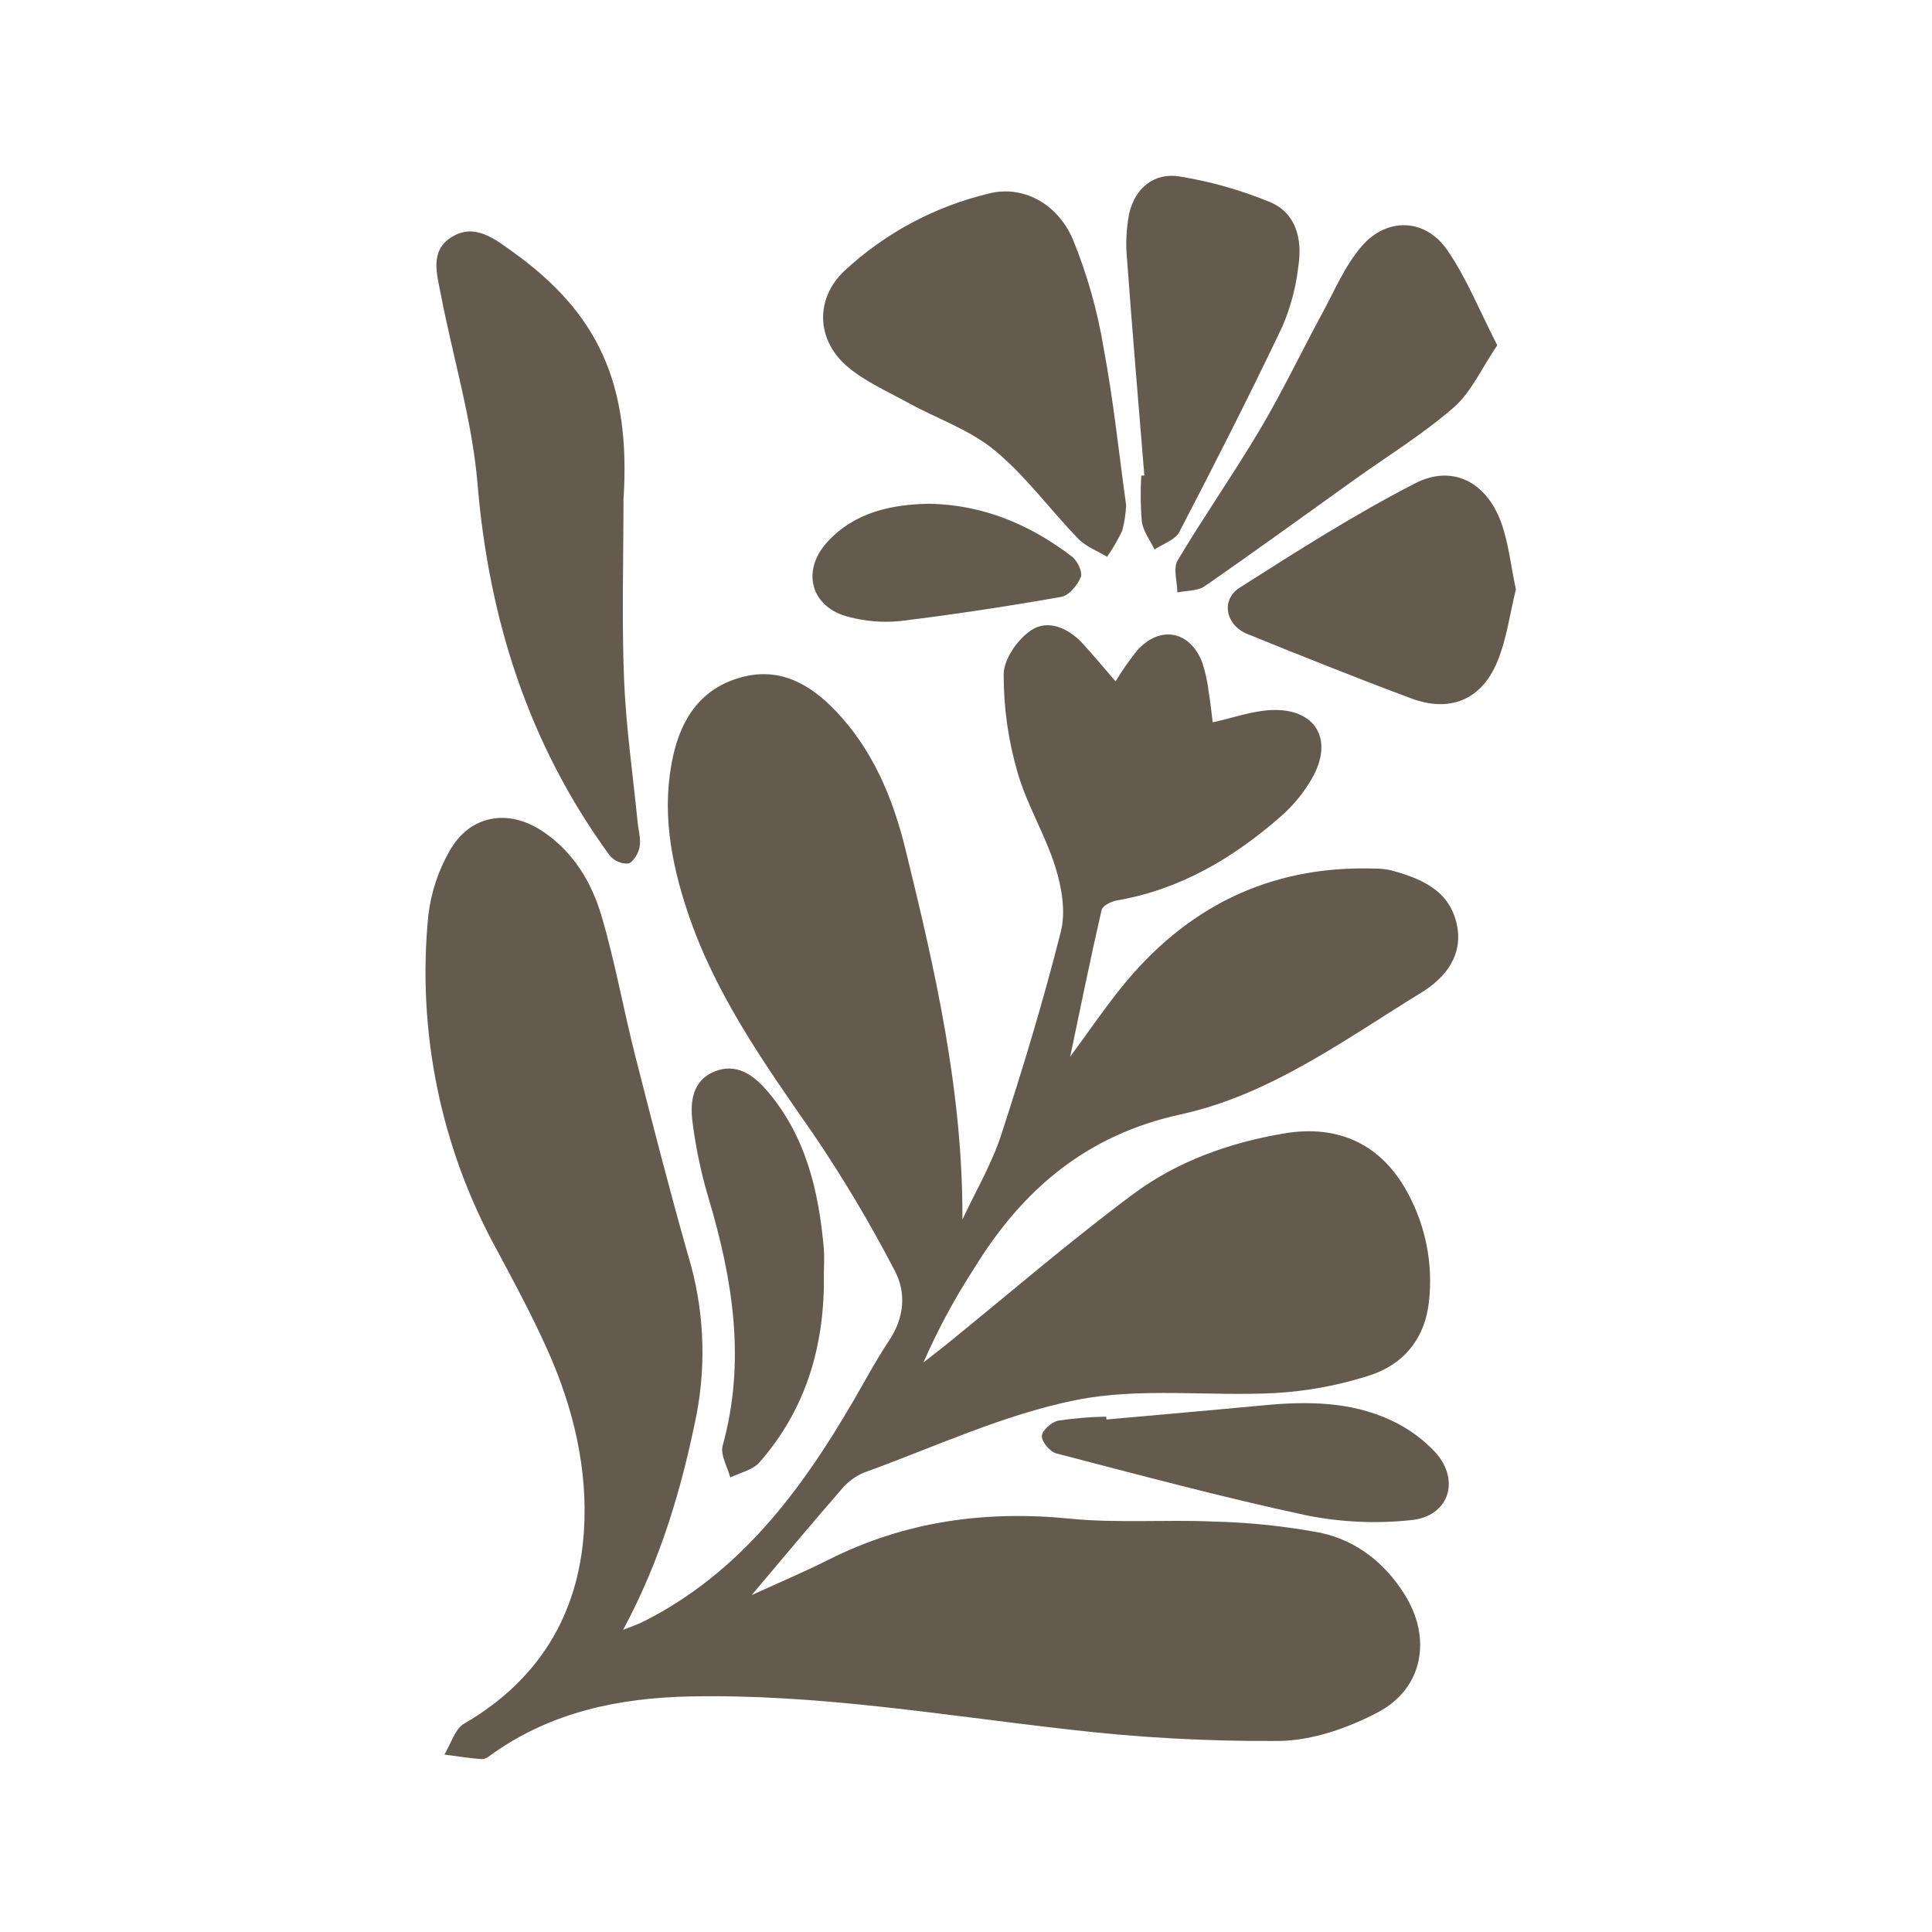
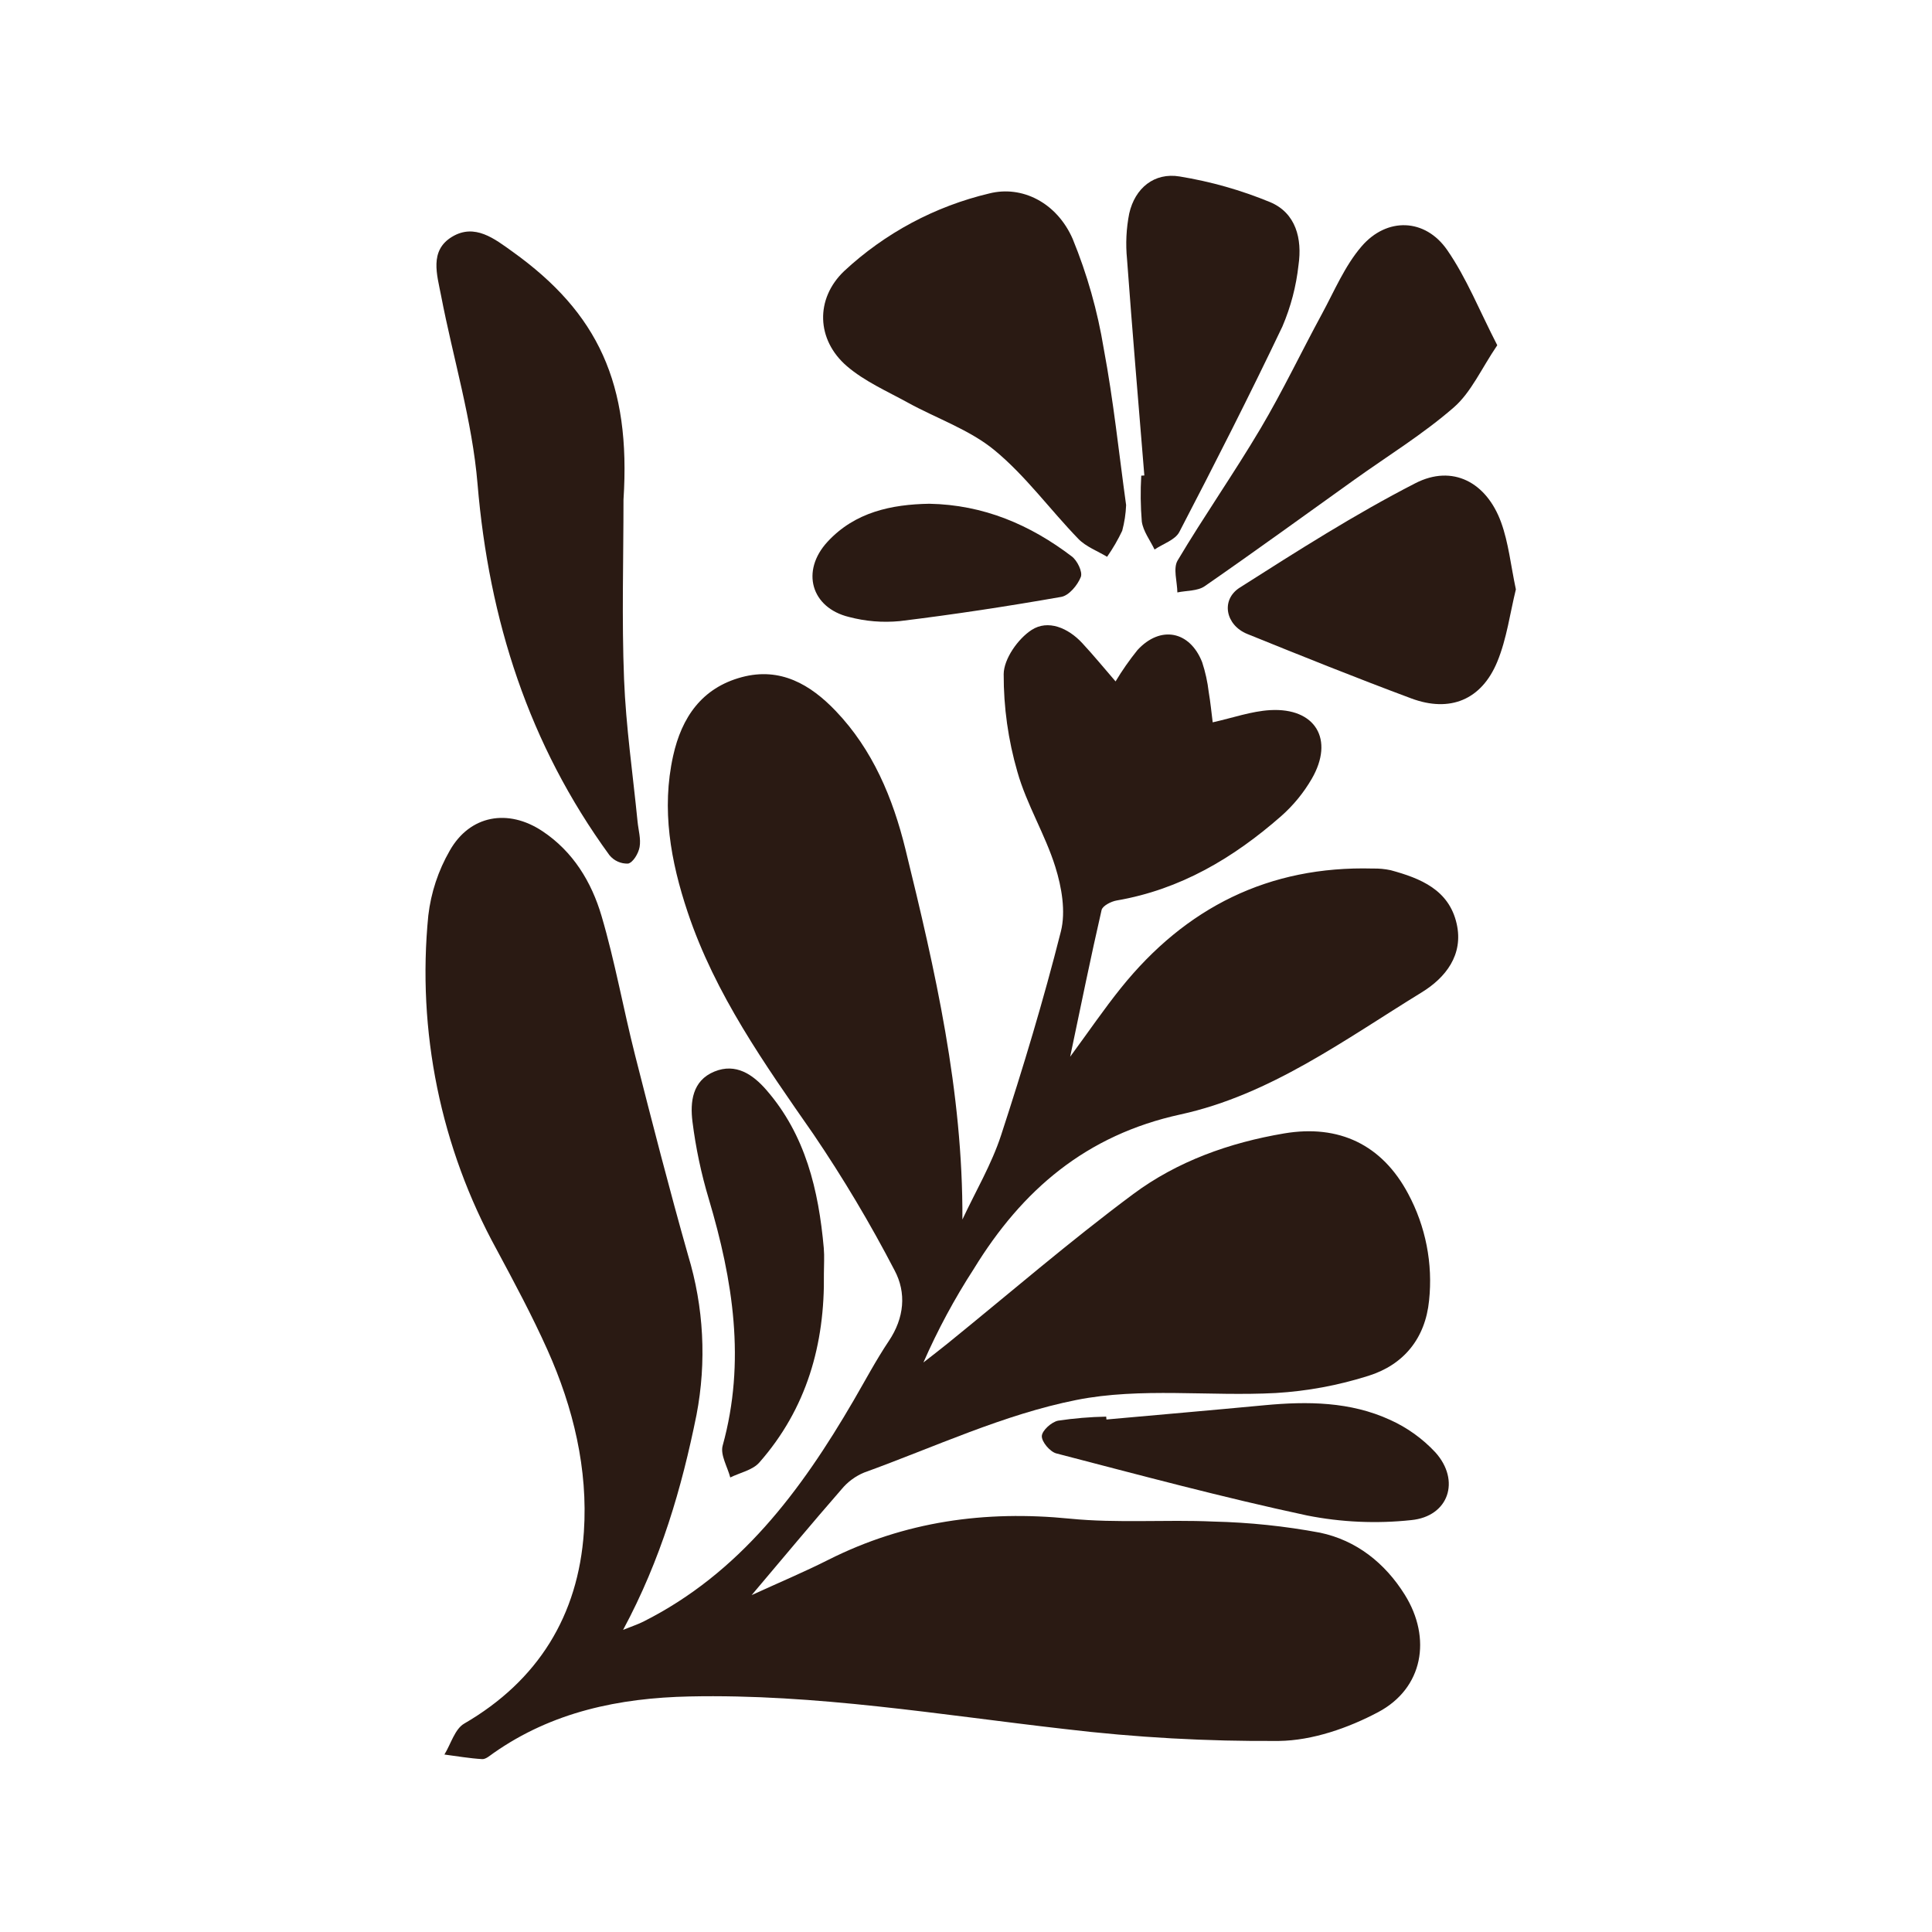
<svg xmlns="http://www.w3.org/2000/svg" width="2000" zoomAndPan="magnify" viewBox="0 0 1500 1500" height="2000" preserveAspectRatio="xMidYMid meet" version="1.0">
-   <path fill="#645A4E" d="M 583.57 1238.434 C 604.996 1228.633 624.375 1220.496 643.098 1211.055 C 702.43 1181.156 764.781 1172.523 830.691 1179.086 C 867.566 1182.754 905.016 1179.668 942.133 1181.336 C 969.945 1181.984 997.527 1184.863 1024.875 1189.973 C 1052.98 1195.879 1075.266 1213.43 1090.695 1238.18 C 1111.707 1271.879 1104.957 1310.73 1070.082 1329.262 C 1046.785 1341.645 1018.945 1351.328 993 1351.664 C 937.332 1352.086 881.859 1349 826.578 1342.402 C 729.711 1331.348 633.391 1315.035 535.406 1317.121 C 480.703 1318.289 428.742 1329.043 382.977 1361.215 C 380.289 1363.102 377.137 1365.941 374.352 1365.773 C 364.547 1365.195 354.805 1363.492 345.039 1362.215 C 350.062 1354.031 353.102 1342.441 360.418 1338.195 C 417.957 1304.797 448.961 1254.047 453.324 1189.375 C 456.609 1140.719 445.145 1092.938 425.082 1048.152 C 413.172 1021.562 399.344 995.777 385.551 970.082 C 380.16 960.262 375.145 950.254 370.504 940.062 C 365.867 929.867 361.613 919.512 357.754 908.996 C 353.895 898.484 350.434 887.84 347.371 877.062 C 344.309 866.289 341.656 855.414 339.414 844.441 C 337.172 833.469 335.344 822.426 333.93 811.312 C 332.516 800.203 331.52 789.055 330.945 777.867 C 330.367 766.684 330.215 755.492 330.48 744.293 C 330.746 733.098 331.43 721.926 332.535 710.777 C 333.57 701.914 335.484 693.246 338.285 684.773 C 341.086 676.301 344.711 668.199 349.164 660.465 C 364.824 632.77 394.531 627.617 421.133 645.316 C 444.992 661.176 459.25 684.785 467.004 711.059 C 477.473 746.535 483.922 783.191 493.031 819.09 C 506.242 871.082 519.605 923.059 534.242 974.656 C 537.277 984.656 539.699 994.805 541.504 1005.098 C 543.309 1015.391 544.488 1025.754 545.035 1036.191 C 545.586 1046.629 545.504 1057.059 544.789 1067.484 C 544.074 1077.91 542.73 1088.254 540.762 1098.52 C 529.289 1155.34 513.238 1210.559 483.773 1265.422 C 490.938 1262.535 495.34 1261.117 499.414 1259.066 C 574.395 1221.359 621.887 1157.48 662.75 1087.305 C 671.77 1071.82 680.18 1055.922 690.137 1041.062 C 702.078 1023.23 703.891 1003.762 694.504 986.227 C 675.594 949.84 654.641 914.672 631.637 880.723 C 593.641 826.133 555.254 772.02 533.906 708.211 C 520.703 668.742 513.402 628.363 522.629 586.812 C 529.23 557.059 544.836 534.07 575.902 525.746 C 605.887 517.715 629.234 531.48 648.844 551.977 C 677.633 582.074 693.254 619.719 702.965 659.262 C 726.035 753.195 747.676 847.504 747.211 946.832 C 757.379 925.059 769.848 904.039 777.246 881.363 C 794.301 829.129 810.215 776.426 823.664 723.168 C 827.57 707.691 824.289 688.828 819.359 673.062 C 811.488 647.859 797.074 624.629 789.914 599.293 C 782.738 574.488 779.184 549.172 779.258 523.348 C 779.402 511.52 790.328 495.988 800.902 489.113 C 813.684 480.805 829.316 487.52 840.223 499.27 C 849.082 508.812 857.348 518.906 866.125 529.043 C 871.238 520.531 876.914 512.414 883.145 504.684 C 900.902 485.383 923.766 489.742 933.344 514.125 C 935.832 521.691 937.535 529.434 938.457 537.344 C 939.789 545.109 940.535 552.957 941.535 560.816 C 957.18 557.348 971.543 552.184 986.156 551.344 C 1021.297 549.328 1036.152 574.094 1018.43 604.695 C 1012.043 615.668 1004.09 625.355 994.57 633.754 C 957.621 666.137 916.398 690.652 866.977 699.133 C 862.637 699.879 856 703.285 855.262 706.559 C 846.844 743.164 839.371 779.992 830.871 820.445 C 845.352 800.762 857.211 783.34 870.375 766.965 C 920.52 704.621 985.074 672.152 1065.898 674.332 C 1070.566 674.219 1075.184 674.652 1079.746 675.633 C 1102.875 681.914 1124.949 690.812 1130.934 717.117 C 1136.473 741.375 1122.258 759.141 1103.816 770.465 C 1044.02 807.172 986.148 850.066 916.566 865.238 C 843.254 881.227 793.598 923.852 756.062 985.152 C 741.055 1008.32 728.016 1032.543 716.941 1057.824 C 723.176 1052.938 729.48 1048.133 735.637 1043.141 C 783.559 1004.316 830.305 963.902 879.754 927.133 C 914.055 901.617 954.445 887.176 996.996 879.988 C 1039.676 872.781 1073.07 888.812 1093.297 926.832 C 1096.68 933.137 1099.574 939.656 1101.98 946.395 C 1104.387 953.133 1106.277 960.012 1107.656 967.031 C 1109.031 974.051 1109.879 981.137 1110.195 988.285 C 1110.508 995.43 1110.293 1002.562 1109.539 1009.676 C 1106.645 1039.094 1089.809 1059.645 1062.438 1068.191 C 1039.016 1075.613 1015.043 1080.062 990.516 1081.535 C 938.895 1084.289 885.719 1077 835.781 1086.922 C 779.281 1098.141 725.555 1123.508 670.836 1143.309 C 667.445 1144.723 664.277 1146.523 661.328 1148.707 C 658.375 1150.895 655.73 1153.406 653.395 1156.238 C 630.559 1182.445 608.27 1209.223 583.57 1238.434 Z M 583.57 1238.434 " fill-opacity="1" fill-rule="nonzero" />
-   <path fill="#645A4E" d="M 484.078 387.969 C 484.078 434.379 482.684 480.844 484.512 527.199 C 485.973 564.18 491.352 601.008 495 637.902 C 495.656 644.504 497.703 651.348 496.582 657.625 C 495.715 662.531 491.602 669.551 487.695 670.488 C 486.309 670.547 484.934 670.445 483.57 670.184 C 482.211 669.918 480.895 669.504 479.633 668.93 C 478.367 668.359 477.184 667.652 476.086 666.805 C 474.988 665.957 474.004 664.992 473.133 663.914 C 410.531 577.988 379.625 481.379 370.754 375.648 C 366.645 326.438 351.793 278.164 342.418 229.352 C 339.348 213.355 333.199 194.609 350.918 183.875 C 368.633 173.137 384.082 185.473 397.984 195.434 C 464.414 243.027 489.895 297.941 484.078 387.969 Z M 484.078 387.969 " fill-opacity="1" fill-rule="nonzero" />
-   <path fill="#645A4E" d="M 874.312 392.164 C 874.039 398.918 873.027 405.562 871.273 412.094 C 867.93 419.16 864.016 425.895 859.535 432.301 C 852.023 427.742 843.152 424.492 837.234 418.387 C 815.27 395.715 796.387 369.543 772.258 349.645 C 752.824 333.594 727.348 324.98 704.816 312.586 C 688.684 303.707 671.223 296.078 657.492 284.254 C 633.812 263.867 632.766 231.992 655.438 210.43 C 663.324 203.09 671.652 196.285 680.418 190.023 C 689.188 183.758 698.32 178.082 707.824 173 C 717.324 167.918 727.117 163.469 737.191 159.652 C 747.27 155.84 757.555 152.688 768.039 150.203 C 793.465 143.758 820.445 157.246 832.82 185.469 C 844.078 212.965 852.121 241.371 856.941 270.688 C 864.504 310.934 868.715 351.812 874.312 392.164 Z M 874.312 392.164 " fill-opacity="1" fill-rule="nonzero" />
-   <path fill="#645A4E" d="M 1162.473 268.051 C 1150.086 286.297 1142.223 304.559 1128.703 316.324 C 1104.867 337.074 1077.562 353.848 1051.734 372.312 C 1012.996 400.008 974.473 428.02 935.32 455.129 C 929.789 458.965 921.254 458.457 914.105 459.961 C 913.996 451.578 910.656 441.277 914.312 435.133 C 934.953 400.461 958.172 367.324 978.738 332.605 C 995.836 303.754 1010.281 273.336 1026.297 243.824 C 1036 225.941 1044.082 206.422 1057.129 191.281 C 1076.84 168.387 1106.555 169.488 1123.598 194.117 C 1138.652 215.863 1148.625 241.156 1162.473 268.051 Z M 1162.473 268.051 " fill-opacity="1" fill-rule="nonzero" />
-   <path fill="#645A4E" d="M 888.465 369.156 C 883.91 313.168 879.117 257.195 875.02 201.18 C 873.852 189.297 874.418 177.5 876.719 165.781 C 881.199 146.008 896.164 133.734 915.902 137.016 C 940.043 140.965 963.422 147.594 986.039 156.906 C 1006.219 165.328 1011.102 185.484 1008.164 205.734 C 1006.355 222.273 1002.184 238.191 995.648 253.492 C 970.055 307.203 943.082 360.262 915.621 413.047 C 912.398 419.238 902.961 422.195 896.398 426.648 C 892.93 419.449 887.59 412.523 886.5 404.984 C 885.516 393.098 885.371 381.199 886.066 369.293 Z M 888.465 369.156 " fill-opacity="1" fill-rule="nonzero" />
-   <path fill="#645A4E" d="M 1176.922 457.598 C 1172.395 475.906 1169.879 495.871 1162.465 513.812 C 1150.211 543.445 1125.66 553.406 1095.719 542.25 C 1052.992 526.332 1010.66 509.332 968.395 492.215 C 951.531 485.383 947.57 465.754 962.566 456.215 C 1007.16 427.832 1051.93 399.273 1098.855 375.188 C 1127.82 360.324 1154.148 374.434 1165.461 405.547 C 1171.227 421.426 1172.926 438.773 1176.922 457.598 Z M 1176.922 457.598 " fill-opacity="1" fill-rule="nonzero" />
-   <path fill="#645A4E" d="M 639.668 988.832 C 640.484 1043.734 626.297 1093.711 589.5 1135.531 C 584.293 1141.43 574.594 1143.336 566.977 1147.105 C 564.809 1138.816 559.098 1129.539 561.074 1122.383 C 579.137 1057.117 569.078 993.93 550.293 930.836 C 544.402 911.188 540.18 891.184 537.625 870.832 C 535.754 855.652 537.422 839.027 554.629 831.961 C 571.344 825.094 584.582 834.297 594.895 846.125 C 625.461 881.191 635.547 924.078 639.578 968.953 C 640.164 975.531 639.668 982.203 639.668 988.832 Z M 639.668 988.832 " fill-opacity="1" fill-rule="nonzero" />
-   <path fill="#645A4E" d="M 859.047 1102.094 C 899.949 1098.418 940.859 1094.883 981.746 1091.023 C 1015.148 1087.867 1048.387 1088.176 1079.352 1102.422 C 1085.969 1105.414 1092.227 1109.027 1098.125 1113.262 C 1104.023 1117.496 1109.449 1122.27 1114.398 1127.578 C 1134.129 1149.484 1124.809 1177.414 1095.598 1180.215 C 1082.129 1181.652 1068.625 1182.07 1055.094 1181.469 C 1041.559 1180.867 1028.148 1179.25 1014.859 1176.621 C 949.5 1162.633 884.867 1145.254 820.148 1128.434 C 815.246 1127.16 808.73 1119.477 808.867 1114.988 C 809.016 1110.68 816.359 1104.047 821.473 1103.008 C 833.863 1101.148 846.32 1100.105 858.848 1099.871 C 858.93 1100.613 858.988 1101.355 859.047 1102.094 Z M 859.047 1102.094 " fill-opacity="1" fill-rule="nonzero" />
-   <path fill="#645A4E" d="M 721.473 391.113 C 763.719 391.898 799.797 407.406 832.199 432.055 C 836.426 435.27 840.691 444.051 839.137 447.969 C 836.641 454.309 829.965 462.359 823.957 463.418 C 782.309 470.734 740.469 477.121 698.5 482.238 C 685.188 483.496 672.062 482.418 659.133 479.012 C 629.738 471.848 621.566 443.305 642.477 420.637 C 663.762 397.566 692.156 391.621 721.473 391.113 Z M 721.473 391.113 " fill-opacity="1" fill-rule="nonzero" />
+   <path fill="#2A1A13" d="M 583.57 1238.434 C 604.996 1228.633 624.375 1220.496 643.098 1211.055 C 702.43 1181.156 764.781 1172.523 830.691 1179.086 C 867.566 1182.754 905.016 1179.668 942.133 1181.336 C 969.945 1181.984 997.527 1184.863 1024.875 1189.973 C 1052.98 1195.879 1075.266 1213.43 1090.695 1238.18 C 1111.707 1271.879 1104.957 1310.73 1070.082 1329.262 C 1046.785 1341.645 1018.945 1351.328 993 1351.664 C 937.332 1352.086 881.859 1349 826.578 1342.402 C 729.711 1331.348 633.391 1315.035 535.406 1317.121 C 480.703 1318.289 428.742 1329.043 382.977 1361.215 C 380.289 1363.102 377.137 1365.941 374.352 1365.773 C 364.547 1365.195 354.805 1363.492 345.039 1362.215 C 350.062 1354.031 353.102 1342.441 360.418 1338.195 C 417.957 1304.797 448.961 1254.047 453.324 1189.375 C 456.609 1140.719 445.145 1092.938 425.082 1048.152 C 413.172 1021.562 399.344 995.777 385.551 970.082 C 380.16 960.262 375.145 950.254 370.504 940.062 C 365.867 929.867 361.613 919.512 357.754 908.996 C 353.895 898.484 350.434 887.84 347.371 877.062 C 344.309 866.289 341.656 855.414 339.414 844.441 C 337.172 833.469 335.344 822.426 333.93 811.312 C 332.516 800.203 331.52 789.055 330.945 777.867 C 330.367 766.684 330.215 755.492 330.48 744.293 C 330.746 733.098 331.43 721.926 332.535 710.777 C 333.57 701.914 335.484 693.246 338.285 684.773 C 341.086 676.301 344.711 668.199 349.164 660.465 C 364.824 632.77 394.531 627.617 421.133 645.316 C 444.992 661.176 459.25 684.785 467.004 711.059 C 477.473 746.535 483.922 783.191 493.031 819.09 C 506.242 871.082 519.605 923.059 534.242 974.656 C 537.277 984.656 539.699 994.805 541.504 1005.098 C 543.309 1015.391 544.488 1025.754 545.035 1036.191 C 545.586 1046.629 545.504 1057.059 544.789 1067.484 C 544.074 1077.91 542.73 1088.254 540.762 1098.52 C 529.289 1155.34 513.238 1210.559 483.773 1265.422 C 490.938 1262.535 495.34 1261.117 499.414 1259.066 C 574.395 1221.359 621.887 1157.48 662.75 1087.305 C 671.77 1071.82 680.18 1055.922 690.137 1041.062 C 702.078 1023.23 703.891 1003.762 694.504 986.227 C 675.594 949.84 654.641 914.672 631.637 880.723 C 593.641 826.133 555.254 772.02 533.906 708.211 C 520.703 668.742 513.402 628.363 522.629 586.812 C 529.23 557.059 544.836 534.07 575.902 525.746 C 605.887 517.715 629.234 531.48 648.844 551.977 C 677.633 582.074 693.254 619.719 702.965 659.262 C 726.035 753.195 747.676 847.504 747.211 946.832 C 757.379 925.059 769.848 904.039 777.246 881.363 C 794.301 829.129 810.215 776.426 823.664 723.168 C 827.57 707.691 824.289 688.828 819.359 673.062 C 811.488 647.859 797.074 624.629 789.914 599.293 C 782.738 574.488 779.184 549.172 779.258 523.348 C 779.402 511.52 790.328 495.988 800.902 489.113 C 813.684 480.805 829.316 487.52 840.223 499.27 C 849.082 508.812 857.348 518.906 866.125 529.043 C 871.238 520.531 876.914 512.414 883.145 504.684 C 900.902 485.383 923.766 489.742 933.344 514.125 C 935.832 521.691 937.535 529.434 938.457 537.344 C 939.789 545.109 940.535 552.957 941.535 560.816 C 957.18 557.348 971.543 552.184 986.156 551.344 C 1021.297 549.328 1036.152 574.094 1018.43 604.695 C 1012.043 615.668 1004.09 625.355 994.57 633.754 C 957.621 666.137 916.398 690.652 866.977 699.133 C 862.637 699.879 856 703.285 855.262 706.559 C 846.844 743.164 839.371 779.992 830.871 820.445 C 845.352 800.762 857.211 783.34 870.375 766.965 C 920.52 704.621 985.074 672.152 1065.898 674.332 C 1070.566 674.219 1075.184 674.652 1079.746 675.633 C 1102.875 681.914 1124.949 690.812 1130.934 717.117 C 1136.473 741.375 1122.258 759.141 1103.816 770.465 C 1044.02 807.172 986.148 850.066 916.566 865.238 C 843.254 881.227 793.598 923.852 756.062 985.152 C 741.055 1008.32 728.016 1032.543 716.941 1057.824 C 723.176 1052.938 729.48 1048.133 735.637 1043.141 C 783.559 1004.316 830.305 963.902 879.754 927.133 C 914.055 901.617 954.445 887.176 996.996 879.988 C 1039.676 872.781 1073.07 888.812 1093.297 926.832 C 1096.68 933.137 1099.574 939.656 1101.98 946.395 C 1104.387 953.133 1106.277 960.012 1107.656 967.031 C 1109.031 974.051 1109.879 981.137 1110.195 988.285 C 1110.508 995.43 1110.293 1002.562 1109.539 1009.676 C 1106.645 1039.094 1089.809 1059.645 1062.438 1068.191 C 1039.016 1075.613 1015.043 1080.062 990.516 1081.535 C 938.895 1084.289 885.719 1077 835.781 1086.922 C 779.281 1098.141 725.555 1123.508 670.836 1143.309 C 667.445 1144.723 664.277 1146.523 661.328 1148.707 C 658.375 1150.895 655.73 1153.406 653.395 1156.238 C 630.559 1182.445 608.27 1209.223 583.57 1238.434 Z M 583.57 1238.434 " fill-opacity="1" fill-rule="nonzero" />
+   <path fill="#2A1A13" d="M 484.078 387.969 C 484.078 434.379 482.684 480.844 484.512 527.199 C 485.973 564.18 491.352 601.008 495 637.902 C 495.656 644.504 497.703 651.348 496.582 657.625 C 495.715 662.531 491.602 669.551 487.695 670.488 C 486.309 670.547 484.934 670.445 483.57 670.184 C 482.211 669.918 480.895 669.504 479.633 668.93 C 478.367 668.359 477.184 667.652 476.086 666.805 C 474.988 665.957 474.004 664.992 473.133 663.914 C 410.531 577.988 379.625 481.379 370.754 375.648 C 366.645 326.438 351.793 278.164 342.418 229.352 C 339.348 213.355 333.199 194.609 350.918 183.875 C 368.633 173.137 384.082 185.473 397.984 195.434 C 464.414 243.027 489.895 297.941 484.078 387.969 Z M 484.078 387.969 " fill-opacity="1" fill-rule="nonzero" />
+   <path fill="#2A1A13" d="M 874.312 392.164 C 874.039 398.918 873.027 405.562 871.273 412.094 C 867.93 419.16 864.016 425.895 859.535 432.301 C 852.023 427.742 843.152 424.492 837.234 418.387 C 815.27 395.715 796.387 369.543 772.258 349.645 C 752.824 333.594 727.348 324.98 704.816 312.586 C 688.684 303.707 671.223 296.078 657.492 284.254 C 633.812 263.867 632.766 231.992 655.438 210.43 C 663.324 203.09 671.652 196.285 680.418 190.023 C 689.188 183.758 698.32 178.082 707.824 173 C 717.324 167.918 727.117 163.469 737.191 159.652 C 747.27 155.84 757.555 152.688 768.039 150.203 C 793.465 143.758 820.445 157.246 832.82 185.469 C 844.078 212.965 852.121 241.371 856.941 270.688 C 864.504 310.934 868.715 351.812 874.312 392.164 Z M 874.312 392.164 " fill-opacity="1" fill-rule="nonzero" />
+   <path fill="#2A1A13" d="M 1162.473 268.051 C 1150.086 286.297 1142.223 304.559 1128.703 316.324 C 1104.867 337.074 1077.562 353.848 1051.734 372.312 C 1012.996 400.008 974.473 428.02 935.32 455.129 C 929.789 458.965 921.254 458.457 914.105 459.961 C 913.996 451.578 910.656 441.277 914.312 435.133 C 934.953 400.461 958.172 367.324 978.738 332.605 C 995.836 303.754 1010.281 273.336 1026.297 243.824 C 1036 225.941 1044.082 206.422 1057.129 191.281 C 1076.84 168.387 1106.555 169.488 1123.598 194.117 C 1138.652 215.863 1148.625 241.156 1162.473 268.051 Z M 1162.473 268.051 " fill-opacity="1" fill-rule="nonzero" />
+   <path fill="#2A1A13" d="M 888.465 369.156 C 883.91 313.168 879.117 257.195 875.02 201.18 C 873.852 189.297 874.418 177.5 876.719 165.781 C 881.199 146.008 896.164 133.734 915.902 137.016 C 940.043 140.965 963.422 147.594 986.039 156.906 C 1006.219 165.328 1011.102 185.484 1008.164 205.734 C 1006.355 222.273 1002.184 238.191 995.648 253.492 C 970.055 307.203 943.082 360.262 915.621 413.047 C 912.398 419.238 902.961 422.195 896.398 426.648 C 892.93 419.449 887.59 412.523 886.5 404.984 C 885.516 393.098 885.371 381.199 886.066 369.293 Z M 888.465 369.156 " fill-opacity="1" fill-rule="nonzero" />
+   <path fill="#2A1A13" d="M 1176.922 457.598 C 1172.395 475.906 1169.879 495.871 1162.465 513.812 C 1150.211 543.445 1125.66 553.406 1095.719 542.25 C 1052.992 526.332 1010.66 509.332 968.395 492.215 C 951.531 485.383 947.57 465.754 962.566 456.215 C 1007.16 427.832 1051.93 399.273 1098.855 375.188 C 1127.82 360.324 1154.148 374.434 1165.461 405.547 C 1171.227 421.426 1172.926 438.773 1176.922 457.598 Z M 1176.922 457.598 " fill-opacity="1" fill-rule="nonzero" />
+   <path fill="#2A1A13" d="M 639.668 988.832 C 640.484 1043.734 626.297 1093.711 589.5 1135.531 C 584.293 1141.43 574.594 1143.336 566.977 1147.105 C 564.809 1138.816 559.098 1129.539 561.074 1122.383 C 579.137 1057.117 569.078 993.93 550.293 930.836 C 544.402 911.188 540.18 891.184 537.625 870.832 C 535.754 855.652 537.422 839.027 554.629 831.961 C 571.344 825.094 584.582 834.297 594.895 846.125 C 625.461 881.191 635.547 924.078 639.578 968.953 C 640.164 975.531 639.668 982.203 639.668 988.832 Z M 639.668 988.832 " fill-opacity="1" fill-rule="nonzero" />
+   <path fill="#2A1A13" d="M 859.047 1102.094 C 899.949 1098.418 940.859 1094.883 981.746 1091.023 C 1015.148 1087.867 1048.387 1088.176 1079.352 1102.422 C 1085.969 1105.414 1092.227 1109.027 1098.125 1113.262 C 1104.023 1117.496 1109.449 1122.27 1114.398 1127.578 C 1134.129 1149.484 1124.809 1177.414 1095.598 1180.215 C 1082.129 1181.652 1068.625 1182.07 1055.094 1181.469 C 1041.559 1180.867 1028.148 1179.25 1014.859 1176.621 C 949.5 1162.633 884.867 1145.254 820.148 1128.434 C 815.246 1127.16 808.73 1119.477 808.867 1114.988 C 809.016 1110.68 816.359 1104.047 821.473 1103.008 C 833.863 1101.148 846.32 1100.105 858.848 1099.871 C 858.93 1100.613 858.988 1101.355 859.047 1102.094 Z M 859.047 1102.094 " fill-opacity="1" fill-rule="nonzero" />
+   <path fill="#2A1A13" d="M 721.473 391.113 C 763.719 391.898 799.797 407.406 832.199 432.055 C 836.426 435.27 840.691 444.051 839.137 447.969 C 836.641 454.309 829.965 462.359 823.957 463.418 C 782.309 470.734 740.469 477.121 698.5 482.238 C 685.188 483.496 672.062 482.418 659.133 479.012 C 629.738 471.848 621.566 443.305 642.477 420.637 C 663.762 397.566 692.156 391.621 721.473 391.113 Z M 721.473 391.113 " fill-opacity="1" fill-rule="nonzero" />
</svg>
